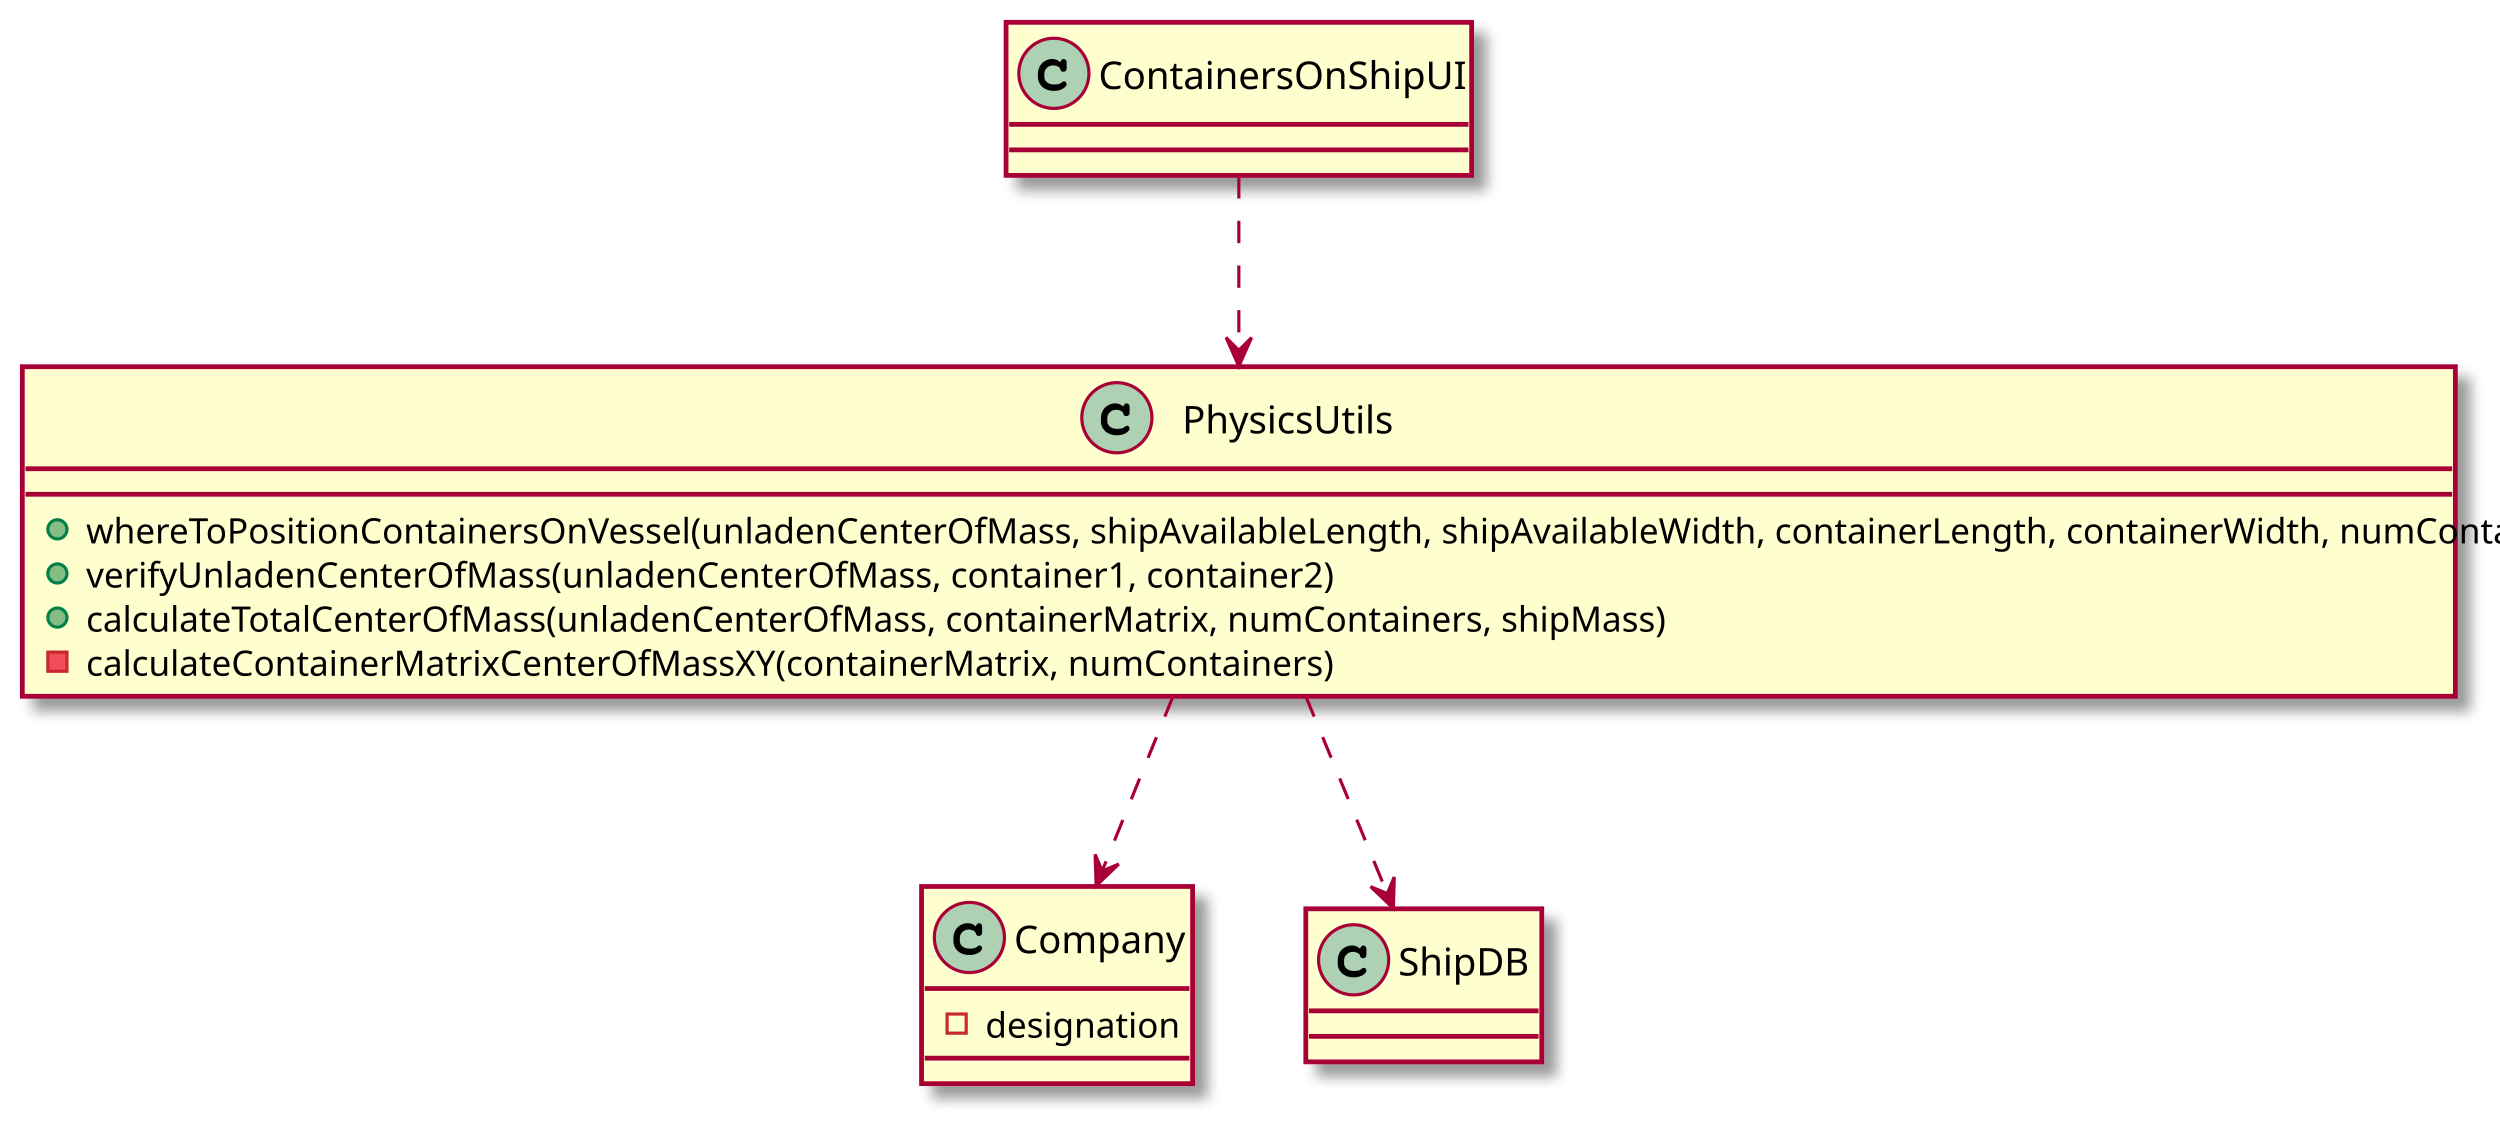
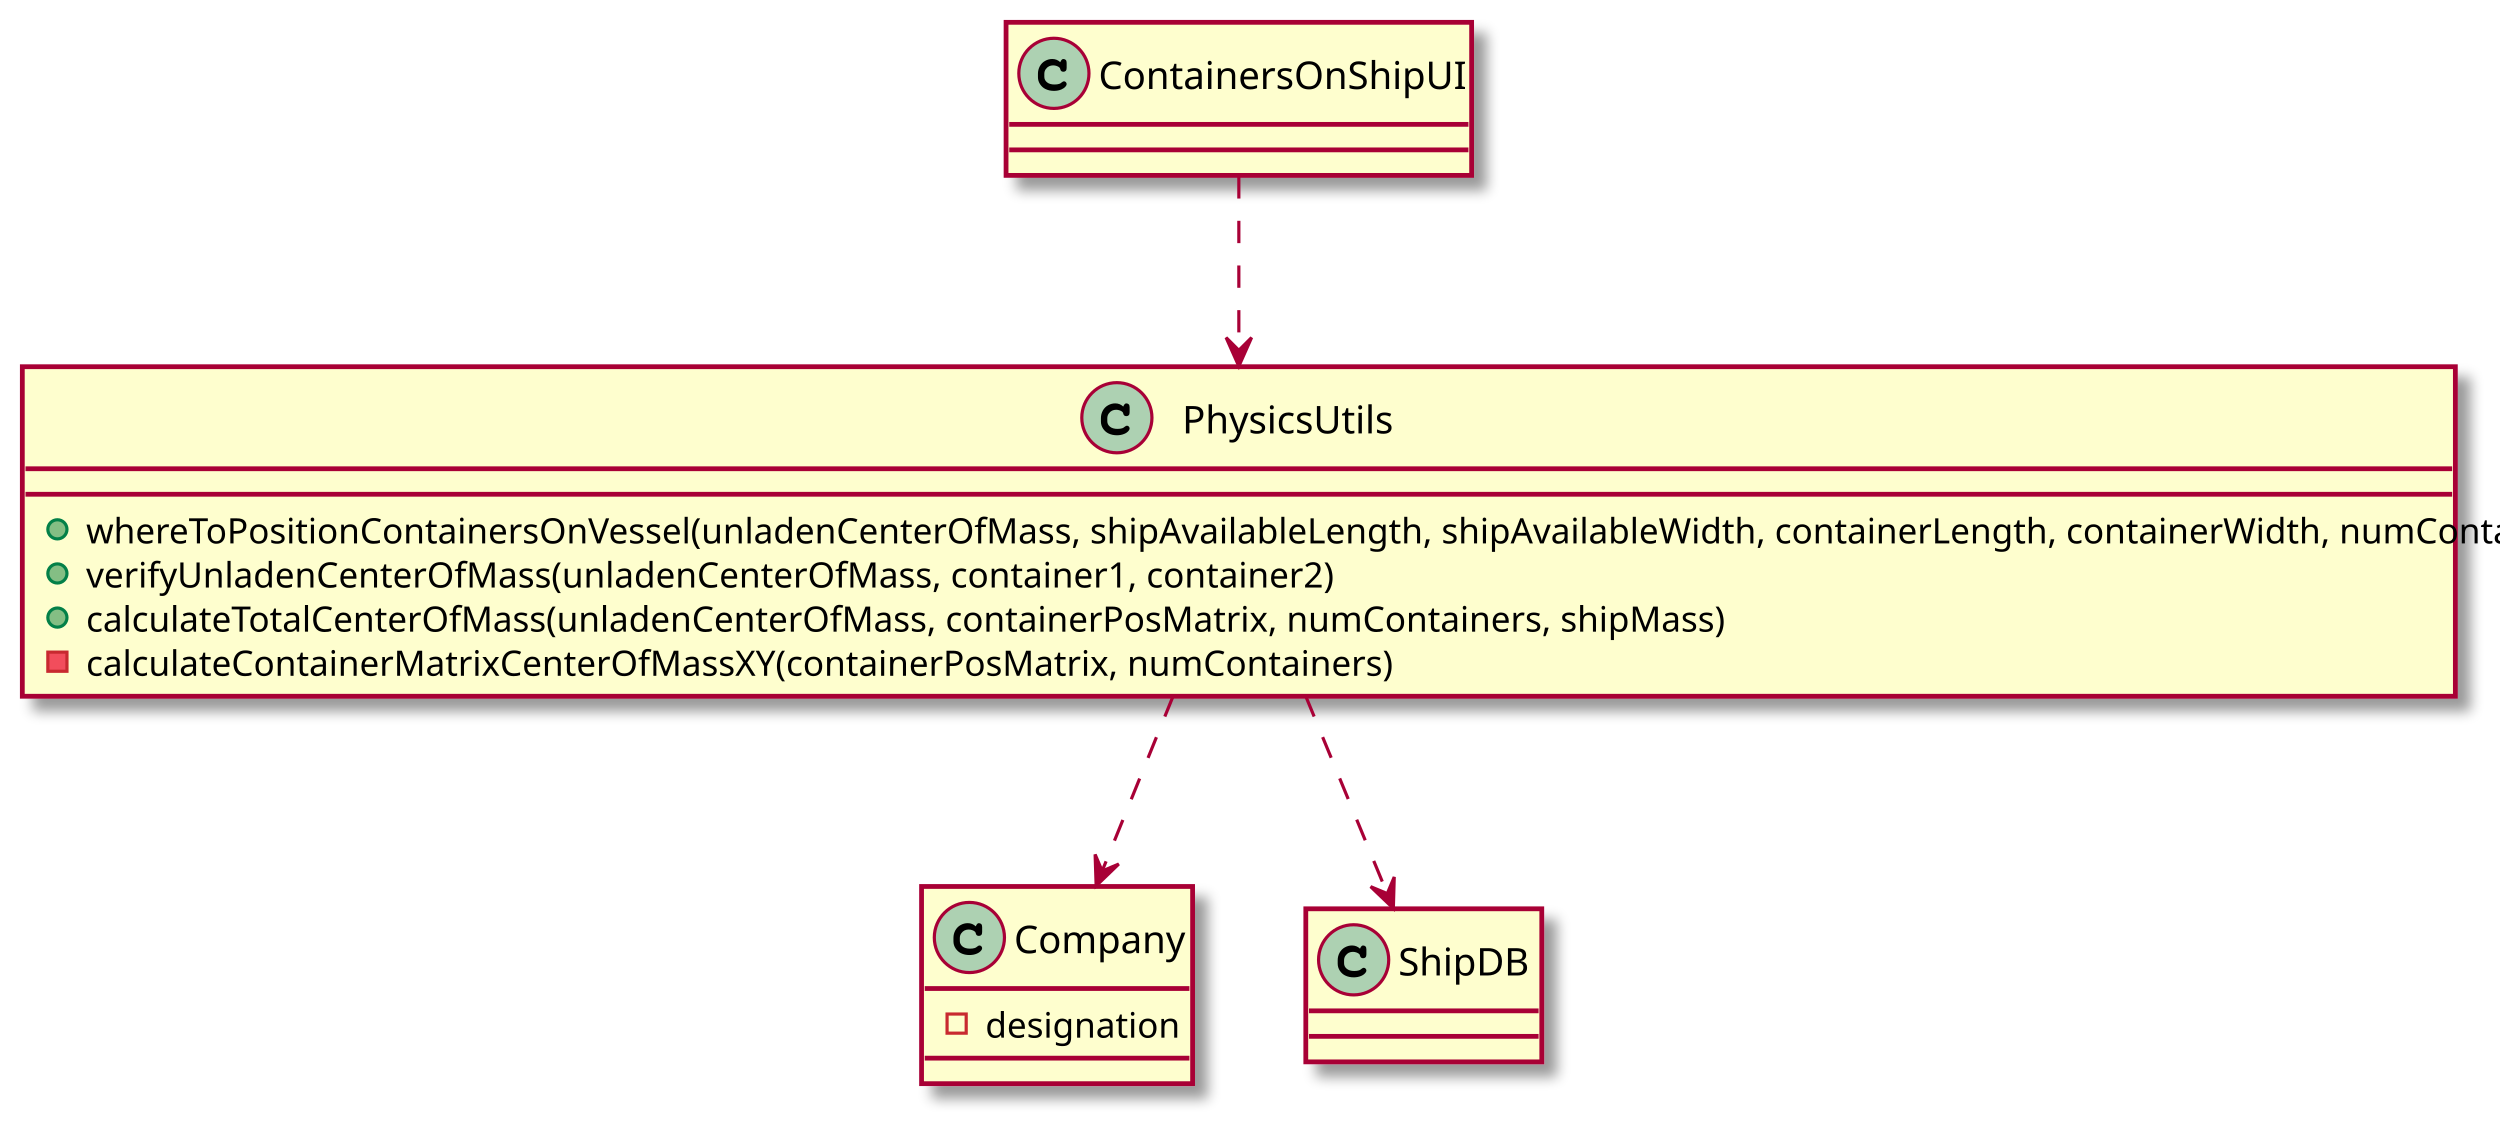
<svg xmlns="http://www.w3.org/2000/svg" contentScriptType="application/ecmascript" contentStyleType="text/css" height="353px" preserveAspectRatio="none" style="width:784px;height:353px;background:#FFFFFF;" version="1.1" viewBox="0 0 784 353" width="784px" zoomAndPan="magnify">
  <defs>
-     <filter height="300%" id="f4eaomu8lpbdq" width="300%" x="-1" y="-1">
+     <filter height="300%" id="f1qfkv4ndbkio2" width="300%" x="-1" y="-1">
      <feGaussianBlur result="blurOut" stdDeviation="2.0" />
      <feColorMatrix in="blurOut" result="blurOut2" type="matrix" values="0 0 0 0 0 0 0 0 0 0 0 0 0 0 0 0 0 0 .4 0" />
      <feOffset dx="4.0" dy="4.0" in="blurOut2" result="blurOut3" />
      <feBlend in="SourceGraphic" in2="blurOut3" mode="normal" />
    </filter>
  </defs>
  <g>
-     <rect codeLine="3" fill="#FEFECE" filter="url(#f4eaomu8lpbdq)" height="61.836" id="Company" style="stroke:#A80036;stroke-width:1.5;" width="85" x="289" y="278" />
+     <rect codeLine="3" fill="#FEFECE" filter="url(#f1qfkv4ndbkio2)" height="61.836" id="Company" style="stroke:#A80036;stroke-width:1.5;" width="85" x="289" y="278" />
    <ellipse cx="304" cy="294" fill="#ADD1B2" rx="11" ry="11" style="stroke:#A80036;stroke-width:1.0;" />
    <path d="M306,290.5 Q306.203,290 306.438,289.75 Q306.672,289.5 306.938,289.5 Q307.406,289.5 307.703,289.781 Q308,290.062 308,290.719 L308,292.281 Q308,292.938 307.719,293.219 Q307.438,293.5 307,293.5 Q306.609,293.5 306.359,293.328 Q306.109,293.156 306,292.703 Q305.953,292.391 305.781,292.219 Q305.469,291.891 304.906,291.703 Q304.344,291.5 303.781,291.5 Q303.078,291.5 302.484,291.781 Q301.906,292.062 301.453,292.688 Q301,293.312 301,294.172 L301,295.094 Q301,296.125 301.844,296.812 Q302.688,297.5 304.188,297.5 Q305.078,297.5 305.703,297.297 Q306.062,297.188 306.469,296.828 Q306.734,296.625 306.875,296.562 Q307.016,296.5 307.188,296.5 Q307.516,296.5 307.75,296.766 Q308,297.016 308,297.375 Q308,297.719 307.656,298.125 Q307.156,298.719 306.359,299.047 Q305.312,299.5 304.031,299.5 Q302.531,299.5 301.328,298.906 Q300.359,298.438 299.672,297.422 Q299,296.406 299,295.203 L299,294.109 Q299,292.859 299.594,291.766 Q300.203,290.672 301.25,290.094 Q302.312,289.5 303.5,289.5 Q304.219,289.5 304.844,289.75 Q305.469,290 306,290.5 Z " fill="#000000" />
    <text fill="#000000" font-family="sans-serif" font-size="12" lengthAdjust="spacing" textLength="53" x="318" y="298.91">Company</text>
    <line style="stroke:#A80036;stroke-width:1.5;" x1="290" x2="373" y1="310" y2="310" />
    <rect fill="none" height="6" style="stroke:#C82930;stroke-width:1.0;" width="6" x="297" y="318" />
    <text fill="#000000" font-family="sans-serif" font-size="11" lengthAdjust="spacing" textLength="55" x="309" y="325.419">designation</text>
    <line style="stroke:#A80036;stroke-width:1.5;" x1="290" x2="373" y1="331.836" y2="331.836" />
-     <rect codeLine="7" fill="#FEFECE" filter="url(#f4eaomu8lpbdq)" height="48" id="ContainersOnShipUI" style="stroke:#A80036;stroke-width:1.5;" width="146" x="315.5" y="7" />
+     <rect codeLine="7" fill="#FEFECE" filter="url(#f1qfkv4ndbkio2)" height="48" id="ContainersOnShipUI" style="stroke:#A80036;stroke-width:1.5;" width="146" x="315.5" y="7" />
    <ellipse cx="330.5" cy="23" fill="#ADD1B2" rx="11" ry="11" style="stroke:#A80036;stroke-width:1.0;" />
    <path d="M332.5,19.5 Q332.703,19 332.938,18.75 Q333.172,18.5 333.438,18.5 Q333.906,18.5 334.203,18.781 Q334.5,19.062 334.5,19.719 L334.5,21.281 Q334.5,21.938 334.219,22.219 Q333.938,22.5 333.5,22.5 Q333.109,22.5 332.859,22.328 Q332.609,22.156 332.5,21.703 Q332.453,21.391 332.281,21.219 Q331.969,20.891 331.406,20.703 Q330.844,20.5 330.281,20.5 Q329.578,20.5 328.984,20.781 Q328.406,21.062 327.953,21.688 Q327.5,22.312 327.5,23.172 L327.5,24.094 Q327.5,25.125 328.344,25.812 Q329.188,26.5 330.688,26.5 Q331.578,26.5 332.203,26.297 Q332.562,26.188 332.969,25.828 Q333.234,25.625 333.375,25.562 Q333.516,25.5 333.688,25.5 Q334.016,25.5 334.25,25.766 Q334.5,26.016 334.5,26.375 Q334.5,26.719 334.156,27.125 Q333.656,27.719 332.859,28.047 Q331.812,28.5 330.531,28.5 Q329.031,28.5 327.828,27.906 Q326.859,27.438 326.172,26.422 Q325.5,25.406 325.5,24.203 L325.5,23.109 Q325.5,21.859 326.094,20.766 Q326.703,19.672 327.75,19.094 Q328.812,18.5 330,18.5 Q330.719,18.5 331.344,18.75 Q331.969,19 332.5,19.5 Z " fill="#000000" />
    <text fill="#000000" font-family="sans-serif" font-size="12" lengthAdjust="spacing" textLength="114" x="344.5" y="27.91">ContainersOnShipUI</text>
    <line style="stroke:#A80036;stroke-width:1.5;" x1="316.5" x2="460.5" y1="39" y2="39" />
    <line style="stroke:#A80036;stroke-width:1.5;" x1="316.5" x2="460.5" y1="47" y2="47" />
-     <rect codeLine="10" fill="#FEFECE" filter="url(#f4eaomu8lpbdq)" height="103.344" id="PhysicsUtils" style="stroke:#A80036;stroke-width:1.5;" width="763" x="7" y="115" />
+     <rect codeLine="10" fill="#FEFECE" filter="url(#f1qfkv4ndbkio2)" height="103.344" id="PhysicsUtils" style="stroke:#A80036;stroke-width:1.5;" width="763" x="7" y="115" />
    <ellipse cx="350.25" cy="131" fill="#ADD1B2" rx="11" ry="11" style="stroke:#A80036;stroke-width:1.0;" />
    <path d="M352.25,127.5 Q352.453,127 352.688,126.75 Q352.922,126.5 353.188,126.5 Q353.656,126.5 353.953,126.781 Q354.25,127.062 354.25,127.719 L354.25,129.281 Q354.25,129.938 353.969,130.219 Q353.688,130.5 353.25,130.5 Q352.859,130.5 352.609,130.328 Q352.359,130.156 352.25,129.703 Q352.203,129.391 352.031,129.219 Q351.719,128.891 351.156,128.703 Q350.594,128.5 350.031,128.5 Q349.328,128.5 348.734,128.781 Q348.156,129.062 347.703,129.688 Q347.25,130.312 347.25,131.172 L347.25,132.094 Q347.25,133.125 348.094,133.812 Q348.938,134.5 350.438,134.5 Q351.328,134.5 351.953,134.297 Q352.312,134.188 352.719,133.828 Q352.984,133.625 353.125,133.562 Q353.266,133.5 353.438,133.5 Q353.766,133.5 354,133.766 Q354.25,134.016 354.25,134.375 Q354.25,134.719 353.906,135.125 Q353.406,135.719 352.609,136.047 Q351.562,136.5 350.281,136.5 Q348.781,136.5 347.578,135.906 Q346.609,135.438 345.922,134.422 Q345.25,133.406 345.25,132.203 L345.25,131.109 Q345.25,129.859 345.844,128.766 Q346.453,127.672 347.5,127.094 Q348.562,126.5 349.75,126.5 Q350.469,126.5 351.094,126.75 Q351.719,127 352.25,127.5 Z " fill="#000000" />
    <text fill="#000000" font-family="sans-serif" font-size="12" lengthAdjust="spacing" textLength="68" x="370.75" y="135.91">PhysicsUtils</text>
    <line style="stroke:#A80036;stroke-width:1.5;" x1="8" x2="769" y1="147" y2="147" />
    <line style="stroke:#A80036;stroke-width:1.5;" x1="8" x2="769" y1="155" y2="155" />
    <ellipse cx="18" cy="166" fill="#84BE84" rx="3" ry="3" style="stroke:#038048;stroke-width:1.0;" />
    <text fill="#000000" font-family="sans-serif" font-size="11" lengthAdjust="spacing" textLength="737" x="27" y="170.419">whereToPositionContainersOnVessel(unladenCenterOfMass, shipAvailableLength, shipAvailableWidth, containerLength, containerWidth, numContainers)</text>
    <ellipse cx="18" cy="179.836" fill="#84BE84" rx="3" ry="3" style="stroke:#038048;stroke-width:1.0;" />
    <text fill="#000000" font-family="sans-serif" font-size="11" lengthAdjust="spacing" textLength="367" x="27" y="184.255">verifyUnladenCenterOfMass(unladenCenterOfMass, container1, container2)</text>
    <ellipse cx="18" cy="193.672" fill="#84BE84" rx="3" ry="3" style="stroke:#038048;stroke-width:1.0;" />
-     <text fill="#000000" font-family="sans-serif" font-size="11" lengthAdjust="spacing" textLength="462" x="27" y="198.091">calculateTotalCenterOfMass(unladenCenterOfMass, containerMatrix, numContainers, shipMass)</text>
+     <text fill="#000000" font-family="sans-serif" font-size="11" lengthAdjust="spacing" textLength="480" x="27" y="198.091">calculateTotalCenterOfMass(unladenCenterOfMass, containerPosMatrix, numContainers, shipMass)</text>
    <rect fill="#F24D5C" height="6" style="stroke:#C82930;stroke-width:1.0;" width="6" x="15" y="204.508" />
-     <text fill="#000000" font-family="sans-serif" font-size="11" lengthAdjust="spacing" textLength="363" x="27" y="211.927">calculateContainerMatrixCenterOfMassXY(containerMatrix, numContainers)</text>
-     <rect fill="#FEFECE" filter="url(#f4eaomu8lpbdq)" height="48" id="ShipDB" style="stroke:#A80036;stroke-width:1.5;" width="74" x="409.5" y="285" />
+     <text fill="#000000" font-family="sans-serif" font-size="11" lengthAdjust="spacing" textLength="381" x="27" y="211.927">calculateContainerMatrixCenterOfMassXY(containerPosMatrix, numContainers)</text>
+     <rect fill="#FEFECE" filter="url(#f1qfkv4ndbkio2)" height="48" id="ShipDB" style="stroke:#A80036;stroke-width:1.5;" width="74" x="409.5" y="285" />
    <ellipse cx="424.5" cy="301" fill="#ADD1B2" rx="11" ry="11" style="stroke:#A80036;stroke-width:1.0;" />
    <path d="M426.5,297.5 Q426.703,297 426.938,296.75 Q427.172,296.5 427.438,296.5 Q427.906,296.5 428.203,296.781 Q428.5,297.062 428.5,297.719 L428.5,299.281 Q428.5,299.938 428.219,300.219 Q427.938,300.5 427.5,300.5 Q427.109,300.5 426.859,300.328 Q426.609,300.156 426.5,299.703 Q426.453,299.391 426.281,299.219 Q425.969,298.891 425.406,298.703 Q424.844,298.5 424.281,298.5 Q423.578,298.5 422.984,298.781 Q422.406,299.062 421.953,299.688 Q421.5,300.312 421.5,301.172 L421.5,302.094 Q421.5,303.125 422.344,303.812 Q423.188,304.5 424.688,304.5 Q425.578,304.5 426.203,304.297 Q426.562,304.188 426.969,303.828 Q427.234,303.625 427.375,303.562 Q427.516,303.5 427.688,303.5 Q428.016,303.5 428.25,303.766 Q428.5,304.016 428.5,304.375 Q428.5,304.719 428.156,305.125 Q427.656,305.719 426.859,306.047 Q425.812,306.5 424.531,306.5 Q423.031,306.5 421.828,305.906 Q420.859,305.438 420.172,304.422 Q419.5,303.406 419.5,302.203 L419.5,301.109 Q419.5,299.859 420.094,298.766 Q420.703,297.672 421.75,297.094 Q422.812,296.5 424,296.5 Q424.719,296.5 425.344,296.75 Q425.969,297 426.5,297.5 Z " fill="#000000" />
    <text fill="#000000" font-family="sans-serif" font-size="12" lengthAdjust="spacing" textLength="42" x="438.5" y="305.91">ShipDB</text>
    <line style="stroke:#A80036;stroke-width:1.5;" x1="410.5" x2="482.5" y1="317" y2="317" />
    <line style="stroke:#A80036;stroke-width:1.5;" x1="410.5" x2="482.5" y1="325" y2="325" />
    <path codeLine="17" d="M388.5,55.25 C388.5,70.28 388.5,90.51 388.5,109.53 " fill="none" id="ContainersOnShipUI-to-PhysicsUtils" style="stroke:#A80036;stroke-width:1.0;stroke-dasharray:7.0,7.0;" />
    <polygon fill="#A80036" points="388.5,114.86,392.5,105.86,388.5,109.86,384.5,105.86,388.5,114.86" style="stroke:#A80036;stroke-width:1.0;" />
    <path codeLine="18" d="M409.44,218.22 C418.04,239.06 427.67,262.38 434.96,280.04 " fill="none" id="PhysicsUtils-to-ShipDB" style="stroke:#A80036;stroke-width:1.0;stroke-dasharray:7.0,7.0;" />
    <polygon fill="#A80036" points="436.95,284.86,437.233,275.015,435.051,280.235,429.832,278.053,436.95,284.86" style="stroke:#A80036;stroke-width:1.0;" />
    <path codeLine="19" d="M367.92,218.22 C360.58,236.32 352.48,256.29 345.78,272.79 " fill="none" id="PhysicsUtils-to-Company" style="stroke:#A80036;stroke-width:1.0;stroke-dasharray:7.0,7.0;" />
    <polygon fill="#A80036" points="343.75,277.79,350.843,270.957,345.632,273.158,343.431,267.946,343.75,277.79" style="stroke:#A80036;stroke-width:1.0;" />
  </g>
</svg>
